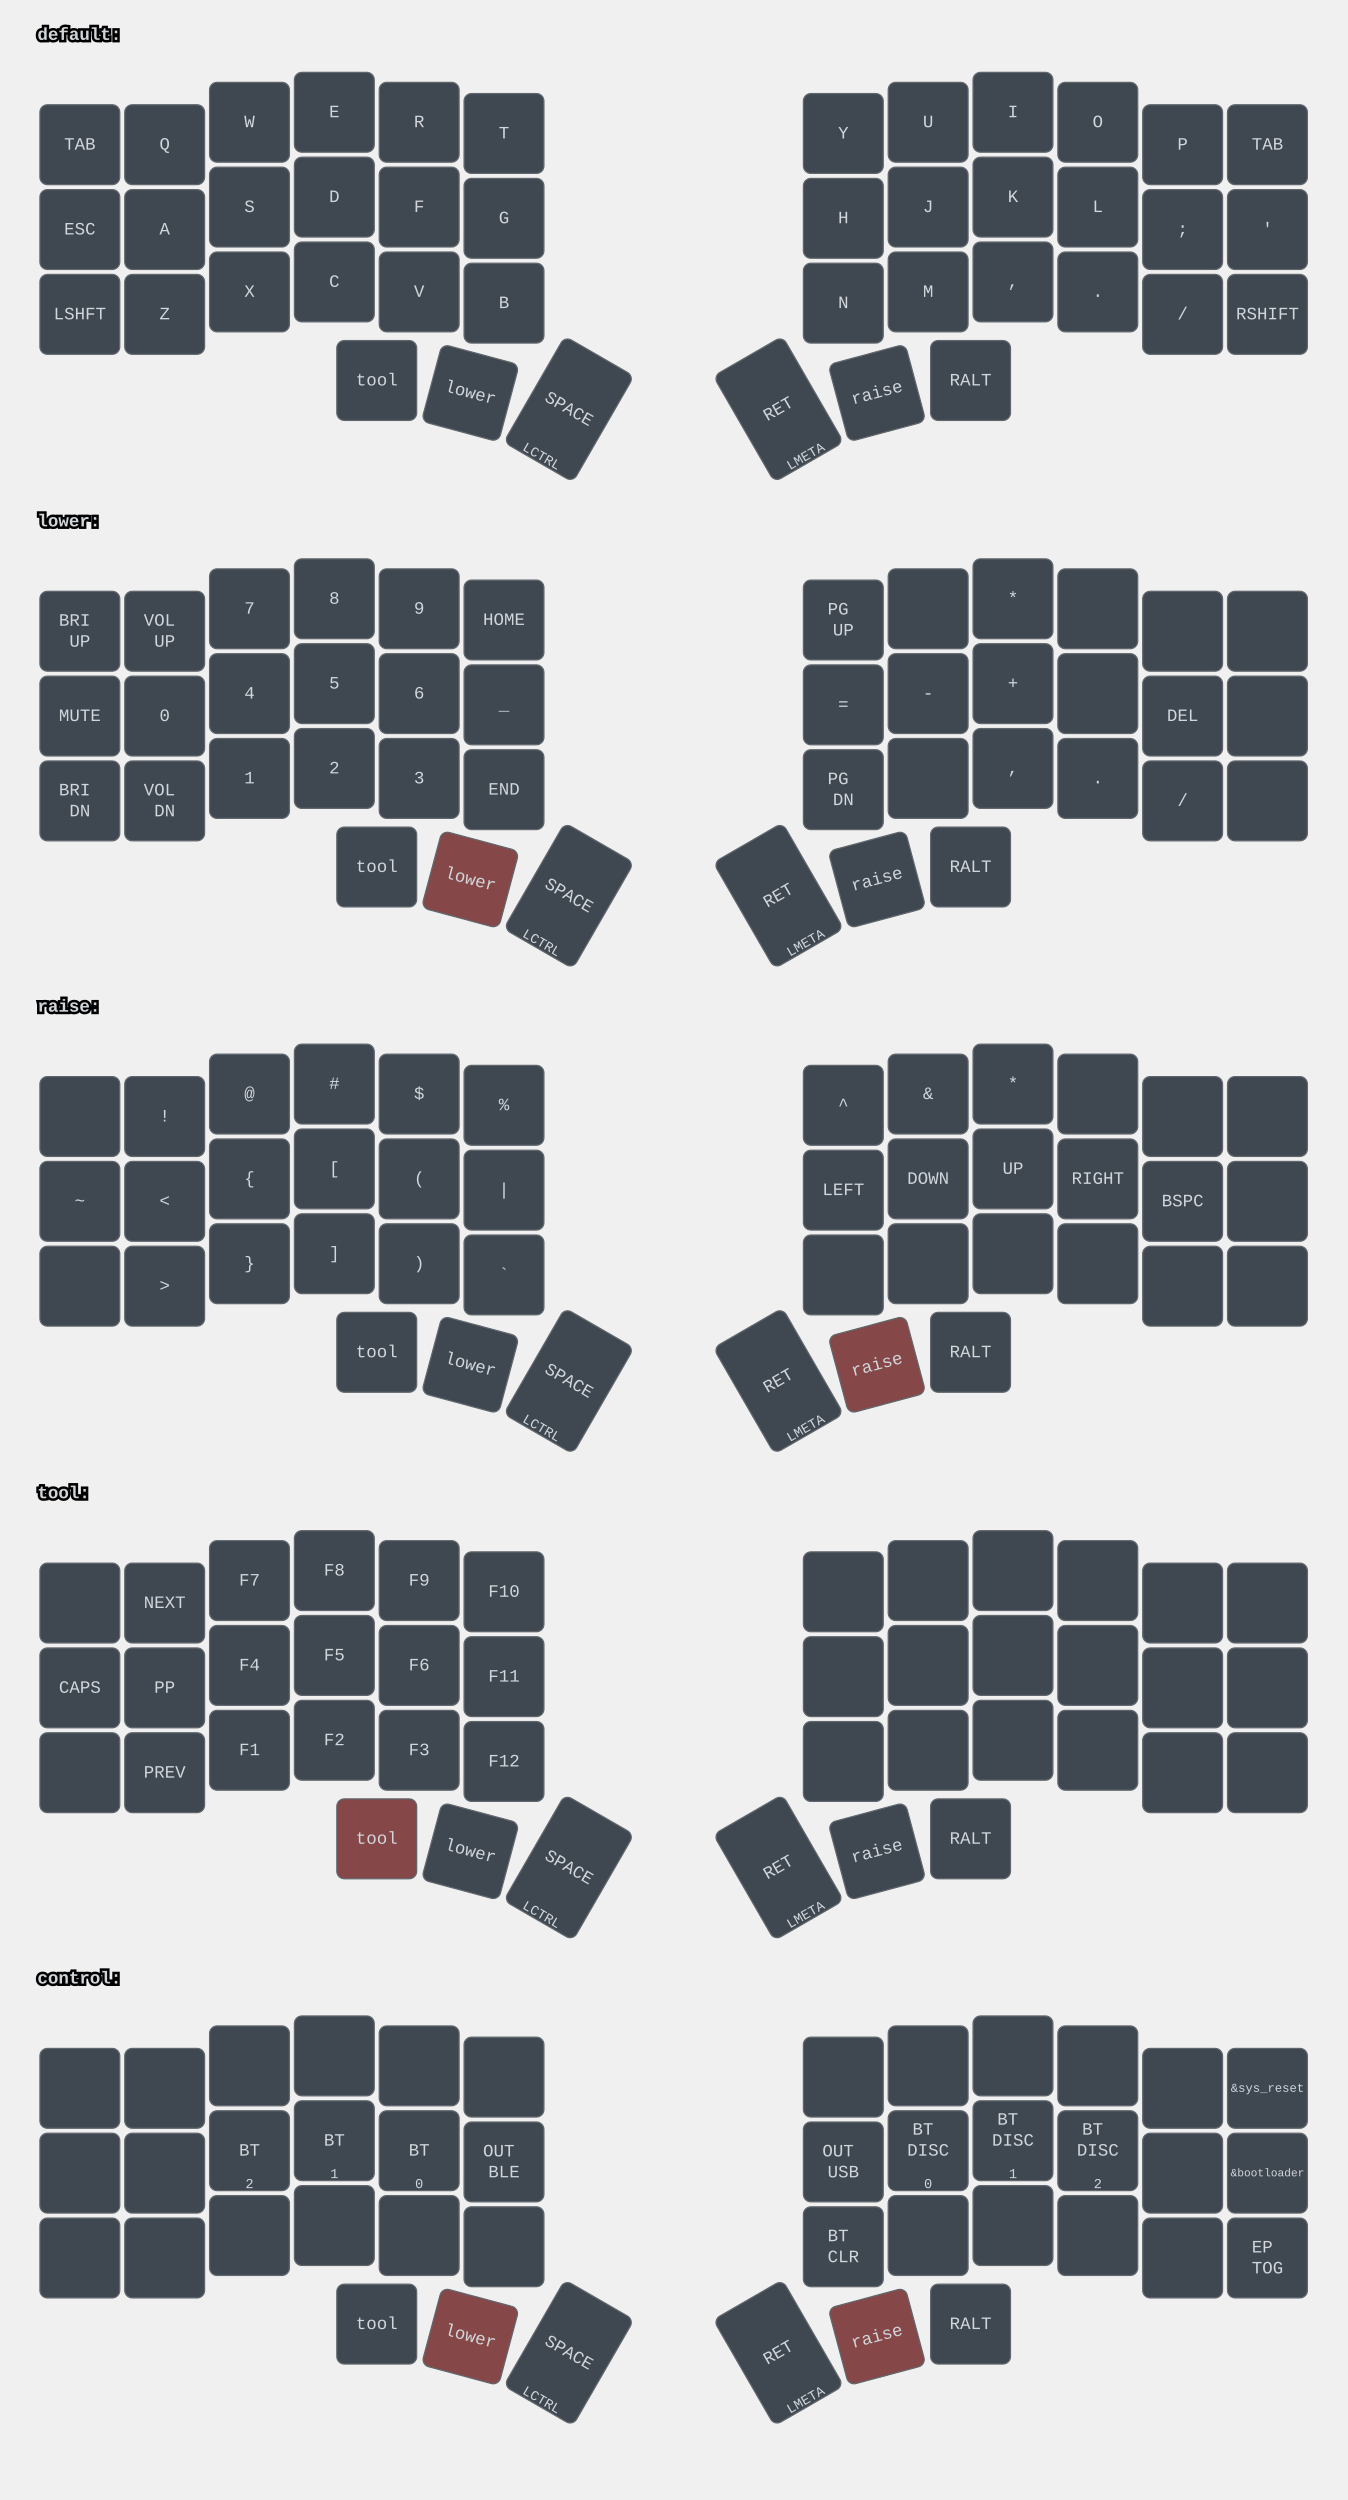
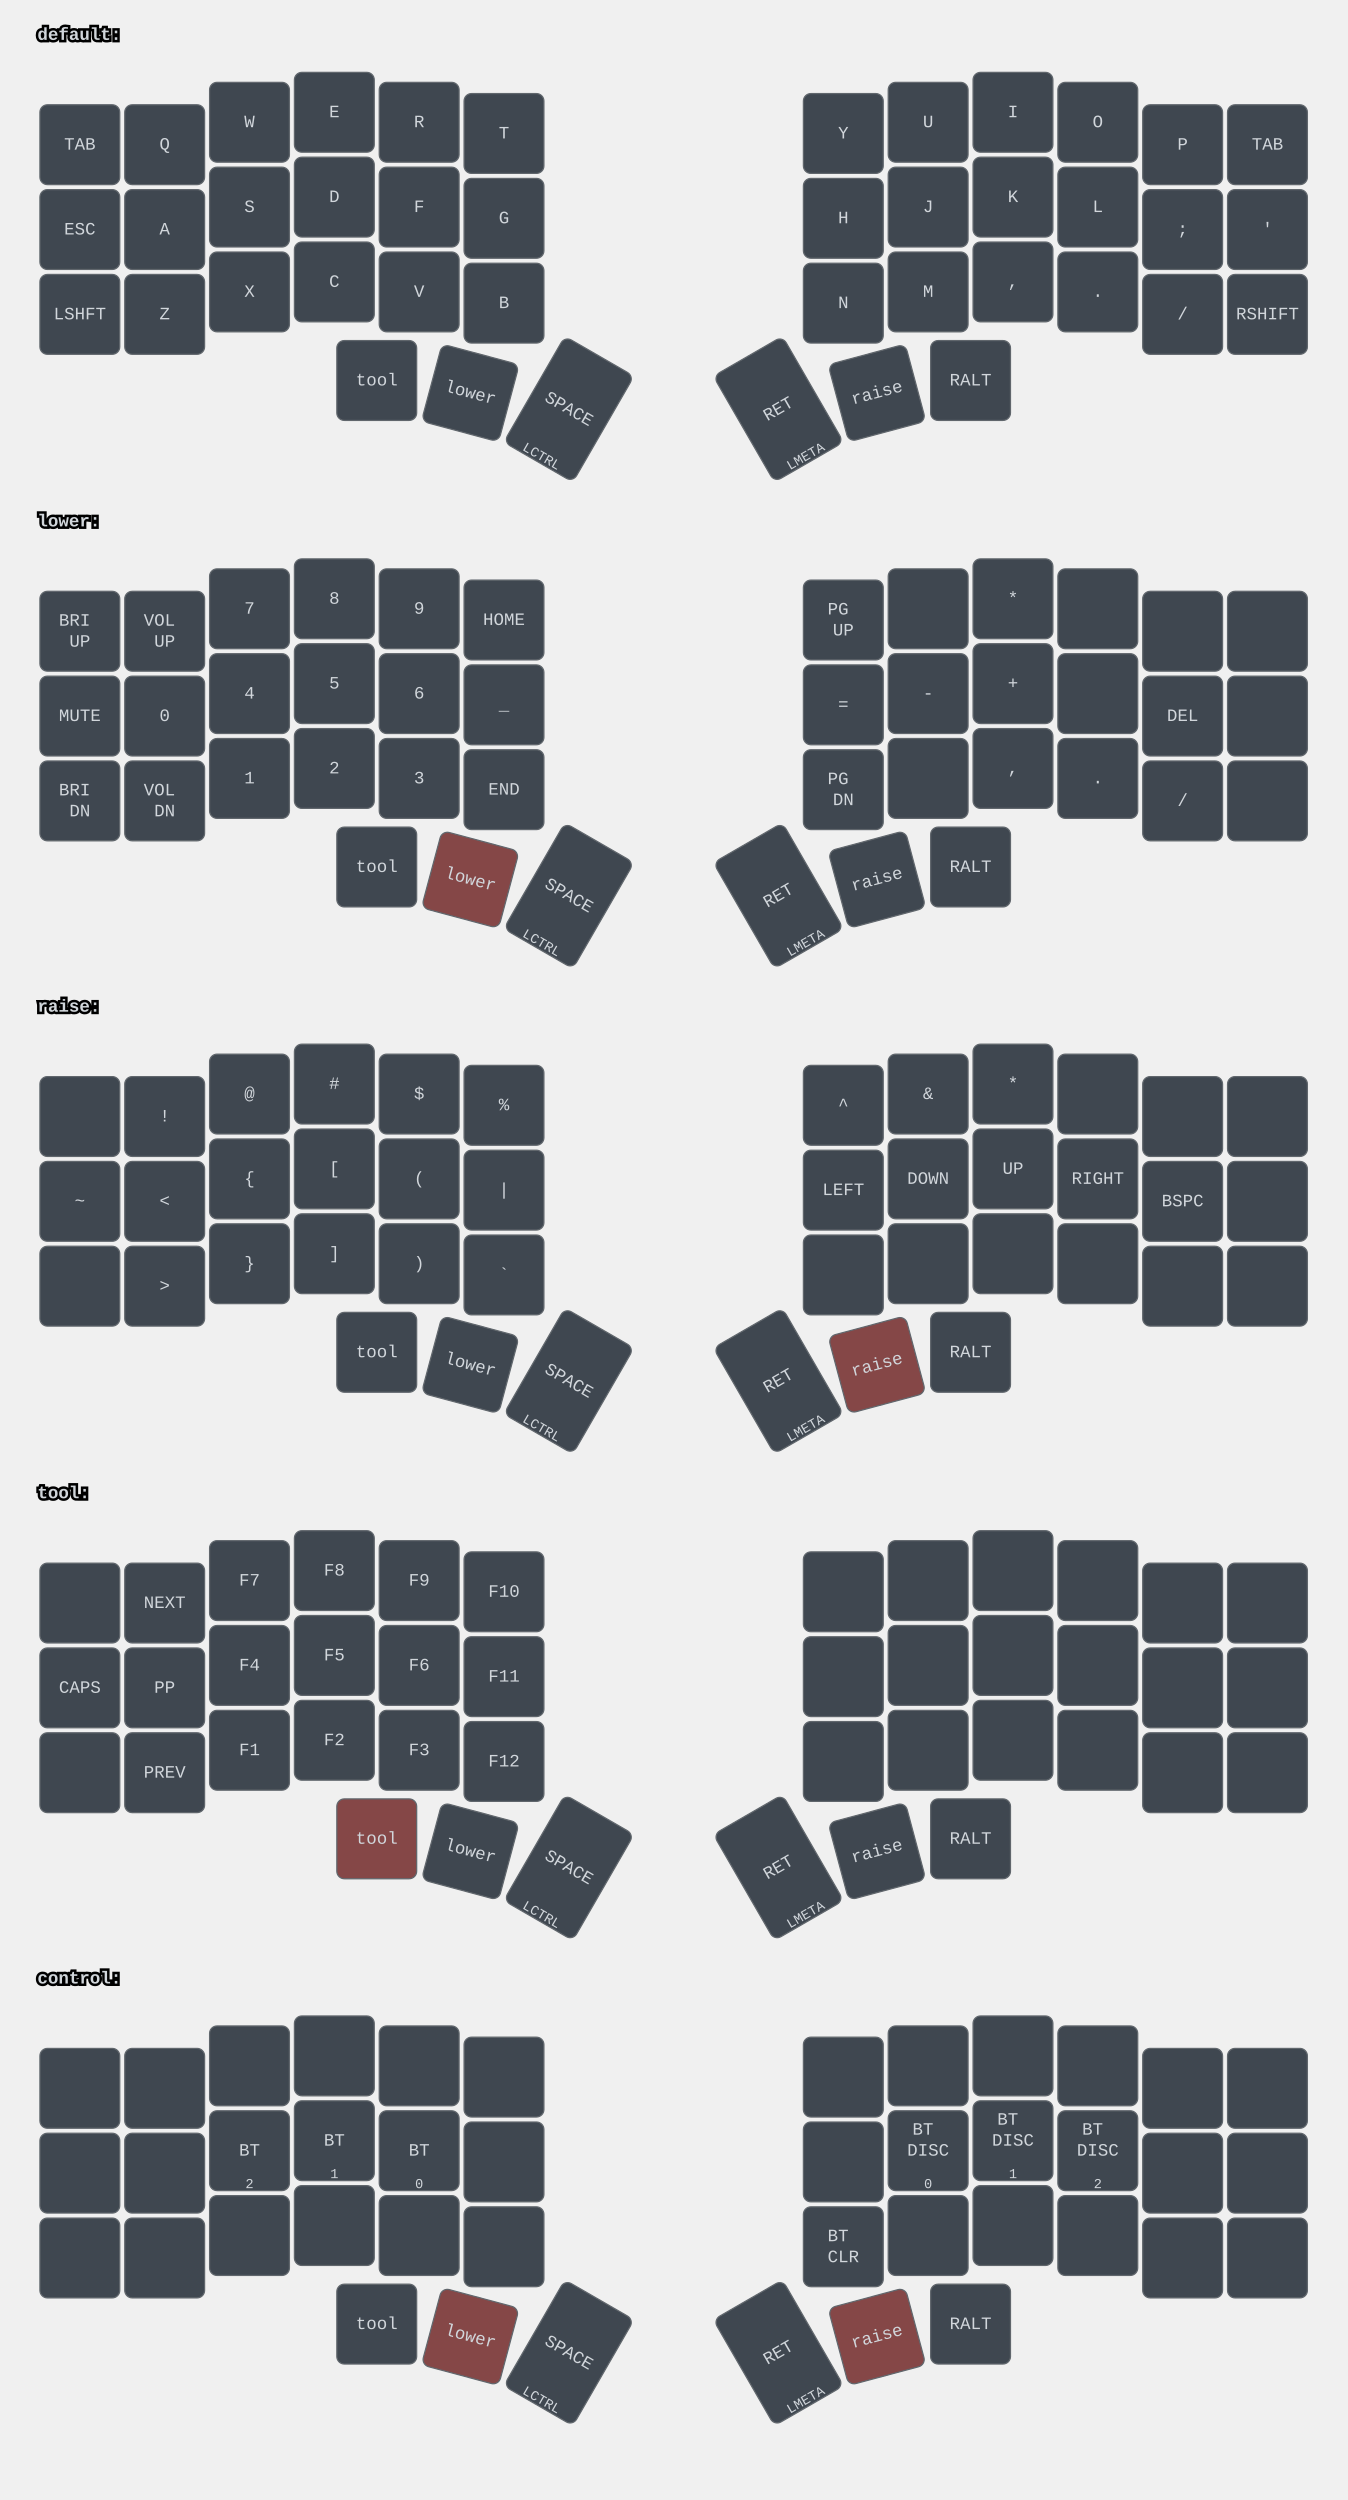
<svg xmlns="http://www.w3.org/2000/svg" width="1080" height="2004" viewBox="0 0 1080 2004" class="keymap">
  <style>/* inherit to force styles through use tags */
svg path {
    fill: inherit;
}

/* font and background color specifications */
svg.keymap {
    font-family: SFMono-Regular,Consolas,Liberation Mono,Menlo,monospace;
    font-size: 14px;
    font-kerning: normal;
    text-rendering: optimizeLegibility;
    fill: #24292e;
}

/* default key styling */
rect.key {
    fill: #f6f8fa;
}

rect.key, rect.combo {
    stroke: #c9cccf;
    stroke-width: 1;
}

/* default key side styling, only used is draw_key_sides is set */
rect.side {
    filter: brightness(90%);
}

/* color accent for combo boxes */
rect.combo, rect.combo-separate {
    fill: #cdf;
}

/* color accent for held keys */
rect.held, rect.combo.held {
    fill: #fdd;
}

/* color accent for ghost (optional) keys */
rect.ghost, rect.combo.ghost {
    stroke-dasharray: 4, 4;
    stroke-width: 2;
}

text {
    text-anchor: middle;
    dominant-baseline: middle;
}

/* styling for layer labels */
text.label {
    font-weight: bold;
    text-anchor: start;
    stroke: white;
    stroke-width: 4;
    paint-order: stroke;
}

/* styling for optional footer */
text.footer {
    text-anchor: end;
    dominant-baseline: auto;
    stroke: white;
    stroke-width: 4;
    paint-order: stroke;
}

/* styling for combo tap, and key hold/shifted label text */
text.combo, text.hold, text.shifted {
    font-size: 11px;
}

text.hold {
    text-anchor: middle;
    dominant-baseline: auto;
}

text.shifted {
    text-anchor: middle;
    dominant-baseline: hanging;
}

/* styling for hold/shifted label text in combo box */
text.combo.hold, text.combo.shifted {
    font-size: 8px;
}

/* lighter symbol for transparent keys */
text.trans {
    fill: #7b7e81;
}

/* styling for combo dendrons */
path.combo {
    stroke-width: 1;
    stroke: gray;
    fill: none;
}

/* Start Tabler Icons Cleanup */
/* cannot use height/width with glyphs */
.icon-tabler &gt; path {
    fill: inherit;
    stroke: inherit;
    stroke-width: 2;
}
/* hide tabler's default box */
.icon-tabler &gt; path[stroke="none"][fill="none"] {
    visibility: hidden;
}
/* End Tabler Icons Cleanup */

svg.keymap { fill: #d1d6db; }
rect.key { fill: #3f4750; }
rect.key, rect.combo { stroke: #60666c; }
rect.combo, rect.combo-separate { fill: #1f3d7a; }
rect.held, rect.combo.held { fill: #854747; }
text.label, text.footer { stroke: black; }
text.trans { fill: #7e8184; }
path.combo { stroke: #7f7f7f; }
</style>
  <g transform="translate(30, 0)" class="layer-default">
    <text x="0" y="28" class="label">default:</text>
    <g transform="translate(0, 56)">
      <g transform="translate(34, 60)" class="key keypos-0">
        <rect rx="6" ry="6" x="-32" y="-32" width="64" height="64" class="key" />
        <text x="0" y="0" class="key tap">TAB</text>
      </g>
      <g transform="translate(102, 60)" class="key keypos-1">
        <rect rx="6" ry="6" x="-32" y="-32" width="64" height="64" class="key" />
        <text x="0" y="0" class="key tap">Q</text>
      </g>
      <g transform="translate(170, 42)" class="key keypos-2">
        <rect rx="6" ry="6" x="-32" y="-32" width="64" height="64" class="key" />
        <text x="0" y="0" class="key tap">W</text>
      </g>
      <g transform="translate(238, 34)" class="key keypos-3">
        <rect rx="6" ry="6" x="-32" y="-32" width="64" height="64" class="key" />
        <text x="0" y="0" class="key tap">E</text>
      </g>
      <g transform="translate(306, 42)" class="key keypos-4">
        <rect rx="6" ry="6" x="-32" y="-32" width="64" height="64" class="key" />
        <text x="0" y="0" class="key tap">R</text>
      </g>
      <g transform="translate(374, 51)" class="key keypos-5">
        <rect rx="6" ry="6" x="-32" y="-32" width="64" height="64" class="key" />
        <text x="0" y="0" class="key tap">T</text>
      </g>
      <g transform="translate(646, 51)" class="key keypos-6">
        <rect rx="6" ry="6" x="-32" y="-32" width="64" height="64" class="key" />
        <text x="0" y="0" class="key tap">Y</text>
      </g>
      <g transform="translate(714, 42)" class="key keypos-7">
        <rect rx="6" ry="6" x="-32" y="-32" width="64" height="64" class="key" />
        <text x="0" y="0" class="key tap">U</text>
      </g>
      <g transform="translate(782, 34)" class="key keypos-8">
        <rect rx="6" ry="6" x="-32" y="-32" width="64" height="64" class="key" />
        <text x="0" y="0" class="key tap">I</text>
      </g>
      <g transform="translate(850, 42)" class="key keypos-9">
        <rect rx="6" ry="6" x="-32" y="-32" width="64" height="64" class="key" />
        <text x="0" y="0" class="key tap">O</text>
      </g>
      <g transform="translate(918, 60)" class="key keypos-10">
        <rect rx="6" ry="6" x="-32" y="-32" width="64" height="64" class="key" />
        <text x="0" y="0" class="key tap">P</text>
      </g>
      <g transform="translate(986, 60)" class="key keypos-11">
        <rect rx="6" ry="6" x="-32" y="-32" width="64" height="64" class="key" />
        <text x="0" y="0" class="key tap">TAB</text>
      </g>
      <g transform="translate(34, 128)" class="key keypos-12">
        <rect rx="6" ry="6" x="-32" y="-32" width="64" height="64" class="key" />
        <text x="0" y="0" class="key tap">ESC</text>
      </g>
      <g transform="translate(102, 128)" class="key keypos-13">
        <rect rx="6" ry="6" x="-32" y="-32" width="64" height="64" class="key" />
        <text x="0" y="0" class="key tap">A</text>
      </g>
      <g transform="translate(170, 110)" class="key keypos-14">
        <rect rx="6" ry="6" x="-32" y="-32" width="64" height="64" class="key" />
        <text x="0" y="0" class="key tap">S</text>
      </g>
      <g transform="translate(238, 102)" class="key keypos-15">
        <rect rx="6" ry="6" x="-32" y="-32" width="64" height="64" class="key" />
        <text x="0" y="0" class="key tap">D</text>
      </g>
      <g transform="translate(306, 110)" class="key keypos-16">
        <rect rx="6" ry="6" x="-32" y="-32" width="64" height="64" class="key" />
        <text x="0" y="0" class="key tap">F</text>
      </g>
      <g transform="translate(374, 119)" class="key keypos-17">
        <rect rx="6" ry="6" x="-32" y="-32" width="64" height="64" class="key" />
        <text x="0" y="0" class="key tap">G</text>
      </g>
      <g transform="translate(646, 119)" class="key keypos-18">
        <rect rx="6" ry="6" x="-32" y="-32" width="64" height="64" class="key" />
        <text x="0" y="0" class="key tap">H</text>
      </g>
      <g transform="translate(714, 110)" class="key keypos-19">
        <rect rx="6" ry="6" x="-32" y="-32" width="64" height="64" class="key" />
        <text x="0" y="0" class="key tap">J</text>
      </g>
      <g transform="translate(782, 102)" class="key keypos-20">
        <rect rx="6" ry="6" x="-32" y="-32" width="64" height="64" class="key" />
        <text x="0" y="0" class="key tap">K</text>
      </g>
      <g transform="translate(850, 110)" class="key keypos-21">
        <rect rx="6" ry="6" x="-32" y="-32" width="64" height="64" class="key" />
        <text x="0" y="0" class="key tap">L</text>
      </g>
      <g transform="translate(918, 128)" class="key keypos-22">
        <rect rx="6" ry="6" x="-32" y="-32" width="64" height="64" class="key" />
        <text x="0" y="0" class="key tap">;</text>
      </g>
      <g transform="translate(986, 128)" class="key keypos-23">
        <rect rx="6" ry="6" x="-32" y="-32" width="64" height="64" class="key" />
        <text x="0" y="0" class="key tap">'</text>
      </g>
      <g transform="translate(34, 196)" class="key keypos-24">
        <rect rx="6" ry="6" x="-32" y="-32" width="64" height="64" class="key" />
        <text x="0" y="0" class="key tap">LSHFT</text>
      </g>
      <g transform="translate(102, 196)" class="key keypos-25">
        <rect rx="6" ry="6" x="-32" y="-32" width="64" height="64" class="key" />
        <text x="0" y="0" class="key tap">Z</text>
      </g>
      <g transform="translate(170, 178)" class="key keypos-26">
        <rect rx="6" ry="6" x="-32" y="-32" width="64" height="64" class="key" />
        <text x="0" y="0" class="key tap">X</text>
      </g>
      <g transform="translate(238, 170)" class="key keypos-27">
        <rect rx="6" ry="6" x="-32" y="-32" width="64" height="64" class="key" />
        <text x="0" y="0" class="key tap">C</text>
      </g>
      <g transform="translate(306, 178)" class="key keypos-28">
        <rect rx="6" ry="6" x="-32" y="-32" width="64" height="64" class="key" />
        <text x="0" y="0" class="key tap">V</text>
      </g>
      <g transform="translate(374, 187)" class="key keypos-29">
        <rect rx="6" ry="6" x="-32" y="-32" width="64" height="64" class="key" />
        <text x="0" y="0" class="key tap">B</text>
      </g>
      <g transform="translate(646, 187)" class="key keypos-30">
        <rect rx="6" ry="6" x="-32" y="-32" width="64" height="64" class="key" />
        <text x="0" y="0" class="key tap">N</text>
      </g>
      <g transform="translate(714, 178)" class="key keypos-31">
        <rect rx="6" ry="6" x="-32" y="-32" width="64" height="64" class="key" />
        <text x="0" y="0" class="key tap">M</text>
      </g>
      <g transform="translate(782, 170)" class="key keypos-32">
        <rect rx="6" ry="6" x="-32" y="-32" width="64" height="64" class="key" />
        <text x="0" y="0" class="key tap">,</text>
      </g>
      <g transform="translate(850, 178)" class="key keypos-33">
        <rect rx="6" ry="6" x="-32" y="-32" width="64" height="64" class="key" />
        <text x="0" y="0" class="key tap">.</text>
      </g>
      <g transform="translate(918, 196)" class="key keypos-34">
        <rect rx="6" ry="6" x="-32" y="-32" width="64" height="64" class="key" />
        <text x="0" y="0" class="key tap">/</text>
      </g>
      <g transform="translate(986, 196)" class="key keypos-35">
        <rect rx="6" ry="6" x="-32" y="-32" width="64" height="64" class="key" />
        <text x="0" y="0" class="key tap">RSHIFT</text>
      </g>
      <g transform="translate(272, 249)" class="key keypos-36">
        <rect rx="6" ry="6" x="-32" y="-32" width="64" height="64" class="key" />
        <text x="0" y="0" class="key tap">tool</text>
      </g>
      <g transform="translate(347, 259) rotate(15.0)" class="key keypos-37">
        <rect rx="6" ry="6" x="-32" y="-32" width="64" height="64" class="key" />
        <text x="0" y="0" class="key tap">lower</text>
      </g>
      <g transform="translate(426, 272) rotate(30.0)" class="key keypos-38">
        <rect rx="6" ry="6" x="-32" y="-49" width="64" height="98" class="key" />
        <text x="0" y="0" class="key tap">SPACE</text>
        <text x="0" y="47" class="key hold">LCTRL</text>
      </g>
      <g transform="translate(594, 272) rotate(-30.0)" class="key keypos-39">
        <rect rx="6" ry="6" x="-32" y="-49" width="64" height="98" class="key" />
        <text x="0" y="0" class="key tap">RET</text>
        <text x="0" y="47" class="key hold">LMETA</text>
      </g>
      <g transform="translate(673, 259) rotate(-15.0)" class="key keypos-40">
        <rect rx="6" ry="6" x="-32" y="-32" width="64" height="64" class="key" />
        <text x="0" y="0" class="key tap">raise</text>
      </g>
      <g transform="translate(748, 249)" class="key keypos-41">
        <rect rx="6" ry="6" x="-32" y="-32" width="64" height="64" class="key" />
        <text x="0" y="0" class="key tap">RALT</text>
      </g>
    </g>
  </g>
  <g transform="translate(30, 390)" class="layer-lower">
    <text x="0" y="28" class="label">lower:</text>
    <g transform="translate(0, 56)">
      <g transform="translate(34, 60)" class="key keypos-0">
        <rect rx="6" ry="6" x="-32" y="-32" width="64" height="64" class="key" />
        <text x="0" y="0" class="key tap">
          <tspan x="0" dy="-0.6em">BRI</tspan>
          <tspan x="0" dy="1.2em">UP</tspan>
        </text>
      </g>
      <g transform="translate(102, 60)" class="key keypos-1">
        <rect rx="6" ry="6" x="-32" y="-32" width="64" height="64" class="key" />
        <text x="0" y="0" class="key tap">
          <tspan x="0" dy="-0.6em">VOL</tspan>
          <tspan x="0" dy="1.2em">UP</tspan>
        </text>
      </g>
      <g transform="translate(170, 42)" class="key keypos-2">
        <rect rx="6" ry="6" x="-32" y="-32" width="64" height="64" class="key" />
        <text x="0" y="0" class="key tap">7</text>
      </g>
      <g transform="translate(238, 34)" class="key keypos-3">
        <rect rx="6" ry="6" x="-32" y="-32" width="64" height="64" class="key" />
        <text x="0" y="0" class="key tap">8</text>
      </g>
      <g transform="translate(306, 42)" class="key keypos-4">
        <rect rx="6" ry="6" x="-32" y="-32" width="64" height="64" class="key" />
        <text x="0" y="0" class="key tap">9</text>
      </g>
      <g transform="translate(374, 51)" class="key keypos-5">
        <rect rx="6" ry="6" x="-32" y="-32" width="64" height="64" class="key" />
        <text x="0" y="0" class="key tap">HOME</text>
      </g>
      <g transform="translate(646, 51)" class="key keypos-6">
        <rect rx="6" ry="6" x="-32" y="-32" width="64" height="64" class="key" />
        <text x="0" y="0" class="key tap">
          <tspan x="0" dy="-0.6em">PG</tspan>
          <tspan x="0" dy="1.2em">UP</tspan>
        </text>
      </g>
      <g transform="translate(714, 42)" class="key keypos-7">
        <rect rx="6" ry="6" x="-32" y="-32" width="64" height="64" class="key" />
      </g>
      <g transform="translate(782, 34)" class="key keypos-8">
        <rect rx="6" ry="6" x="-32" y="-32" width="64" height="64" class="key" />
        <text x="0" y="0" class="key tap">*</text>
      </g>
      <g transform="translate(850, 42)" class="key keypos-9">
        <rect rx="6" ry="6" x="-32" y="-32" width="64" height="64" class="key" />
      </g>
      <g transform="translate(918, 60)" class="key keypos-10">
        <rect rx="6" ry="6" x="-32" y="-32" width="64" height="64" class="key" />
      </g>
      <g transform="translate(986, 60)" class="key keypos-11">
        <rect rx="6" ry="6" x="-32" y="-32" width="64" height="64" class="key" />
      </g>
      <g transform="translate(34, 128)" class="key keypos-12">
        <rect rx="6" ry="6" x="-32" y="-32" width="64" height="64" class="key" />
        <text x="0" y="0" class="key tap">MUTE</text>
      </g>
      <g transform="translate(102, 128)" class="key keypos-13">
        <rect rx="6" ry="6" x="-32" y="-32" width="64" height="64" class="key" />
        <text x="0" y="0" class="key tap">0</text>
      </g>
      <g transform="translate(170, 110)" class="key keypos-14">
        <rect rx="6" ry="6" x="-32" y="-32" width="64" height="64" class="key" />
        <text x="0" y="0" class="key tap">4</text>
      </g>
      <g transform="translate(238, 102)" class="key keypos-15">
        <rect rx="6" ry="6" x="-32" y="-32" width="64" height="64" class="key" />
        <text x="0" y="0" class="key tap">5</text>
      </g>
      <g transform="translate(306, 110)" class="key keypos-16">
        <rect rx="6" ry="6" x="-32" y="-32" width="64" height="64" class="key" />
        <text x="0" y="0" class="key tap">6</text>
      </g>
      <g transform="translate(374, 119)" class="key keypos-17">
        <rect rx="6" ry="6" x="-32" y="-32" width="64" height="64" class="key" />
        <text x="0" y="0" class="key tap">_</text>
      </g>
      <g transform="translate(646, 119)" class="key keypos-18">
        <rect rx="6" ry="6" x="-32" y="-32" width="64" height="64" class="key" />
        <text x="0" y="0" class="key tap">=</text>
      </g>
      <g transform="translate(714, 110)" class="key keypos-19">
        <rect rx="6" ry="6" x="-32" y="-32" width="64" height="64" class="key" />
        <text x="0" y="0" class="key tap">-</text>
      </g>
      <g transform="translate(782, 102)" class="key keypos-20">
        <rect rx="6" ry="6" x="-32" y="-32" width="64" height="64" class="key" />
        <text x="0" y="0" class="key tap">+</text>
      </g>
      <g transform="translate(850, 110)" class="key keypos-21">
        <rect rx="6" ry="6" x="-32" y="-32" width="64" height="64" class="key" />
      </g>
      <g transform="translate(918, 128)" class="key keypos-22">
        <rect rx="6" ry="6" x="-32" y="-32" width="64" height="64" class="key" />
        <text x="0" y="0" class="key tap">DEL</text>
      </g>
      <g transform="translate(986, 128)" class="key keypos-23">
        <rect rx="6" ry="6" x="-32" y="-32" width="64" height="64" class="key" />
      </g>
      <g transform="translate(34, 196)" class="key keypos-24">
        <rect rx="6" ry="6" x="-32" y="-32" width="64" height="64" class="key" />
        <text x="0" y="0" class="key tap">
          <tspan x="0" dy="-0.6em">BRI</tspan>
          <tspan x="0" dy="1.2em">DN</tspan>
        </text>
      </g>
      <g transform="translate(102, 196)" class="key keypos-25">
        <rect rx="6" ry="6" x="-32" y="-32" width="64" height="64" class="key" />
        <text x="0" y="0" class="key tap">
          <tspan x="0" dy="-0.6em">VOL</tspan>
          <tspan x="0" dy="1.2em">DN</tspan>
        </text>
      </g>
      <g transform="translate(170, 178)" class="key keypos-26">
        <rect rx="6" ry="6" x="-32" y="-32" width="64" height="64" class="key" />
        <text x="0" y="0" class="key tap">1</text>
      </g>
      <g transform="translate(238, 170)" class="key keypos-27">
        <rect rx="6" ry="6" x="-32" y="-32" width="64" height="64" class="key" />
        <text x="0" y="0" class="key tap">2</text>
      </g>
      <g transform="translate(306, 178)" class="key keypos-28">
        <rect rx="6" ry="6" x="-32" y="-32" width="64" height="64" class="key" />
        <text x="0" y="0" class="key tap">3</text>
      </g>
      <g transform="translate(374, 187)" class="key keypos-29">
        <rect rx="6" ry="6" x="-32" y="-32" width="64" height="64" class="key" />
        <text x="0" y="0" class="key tap">END</text>
      </g>
      <g transform="translate(646, 187)" class="key keypos-30">
        <rect rx="6" ry="6" x="-32" y="-32" width="64" height="64" class="key" />
        <text x="0" y="0" class="key tap">
          <tspan x="0" dy="-0.6em">PG</tspan>
          <tspan x="0" dy="1.2em">DN</tspan>
        </text>
      </g>
      <g transform="translate(714, 178)" class="key keypos-31">
        <rect rx="6" ry="6" x="-32" y="-32" width="64" height="64" class="key" />
      </g>
      <g transform="translate(782, 170)" class="key keypos-32">
        <rect rx="6" ry="6" x="-32" y="-32" width="64" height="64" class="key" />
        <text x="0" y="0" class="key tap">,</text>
      </g>
      <g transform="translate(850, 178)" class="key keypos-33">
        <rect rx="6" ry="6" x="-32" y="-32" width="64" height="64" class="key" />
        <text x="0" y="0" class="key tap">.</text>
      </g>
      <g transform="translate(918, 196)" class="key keypos-34">
        <rect rx="6" ry="6" x="-32" y="-32" width="64" height="64" class="key" />
        <text x="0" y="0" class="key tap">/</text>
      </g>
      <g transform="translate(986, 196)" class="key keypos-35">
        <rect rx="6" ry="6" x="-32" y="-32" width="64" height="64" class="key" />
      </g>
      <g transform="translate(272, 249)" class="key keypos-36">
        <rect rx="6" ry="6" x="-32" y="-32" width="64" height="64" class="key" />
        <text x="0" y="0" class="key tap">tool</text>
      </g>
      <g transform="translate(347, 259) rotate(15.0)" class="key held keypos-37">
        <rect rx="6" ry="6" x="-32" y="-32" width="64" height="64" class="key held" />
        <text x="0" y="0" class="key held tap">lower</text>
      </g>
      <g transform="translate(426, 272) rotate(30.0)" class="key keypos-38">
        <rect rx="6" ry="6" x="-32" y="-49" width="64" height="98" class="key" />
        <text x="0" y="0" class="key tap">SPACE</text>
        <text x="0" y="47" class="key hold">LCTRL</text>
      </g>
      <g transform="translate(594, 272) rotate(-30.0)" class="key keypos-39">
        <rect rx="6" ry="6" x="-32" y="-49" width="64" height="98" class="key" />
        <text x="0" y="0" class="key tap">RET</text>
        <text x="0" y="47" class="key hold">LMETA</text>
      </g>
      <g transform="translate(673, 259) rotate(-15.0)" class="key keypos-40">
        <rect rx="6" ry="6" x="-32" y="-32" width="64" height="64" class="key" />
        <text x="0" y="0" class="key tap">raise</text>
      </g>
      <g transform="translate(748, 249)" class="key keypos-41">
        <rect rx="6" ry="6" x="-32" y="-32" width="64" height="64" class="key" />
        <text x="0" y="0" class="key tap">RALT</text>
      </g>
    </g>
  </g>
  <g transform="translate(30, 779)" class="layer-raise">
    <text x="0" y="28" class="label">raise:</text>
    <g transform="translate(0, 56)">
      <g transform="translate(34, 60)" class="key keypos-0">
        <rect rx="6" ry="6" x="-32" y="-32" width="64" height="64" class="key" />
      </g>
      <g transform="translate(102, 60)" class="key keypos-1">
        <rect rx="6" ry="6" x="-32" y="-32" width="64" height="64" class="key" />
        <text x="0" y="0" class="key tap">!</text>
      </g>
      <g transform="translate(170, 42)" class="key keypos-2">
        <rect rx="6" ry="6" x="-32" y="-32" width="64" height="64" class="key" />
        <text x="0" y="0" class="key tap">@</text>
      </g>
      <g transform="translate(238, 34)" class="key keypos-3">
        <rect rx="6" ry="6" x="-32" y="-32" width="64" height="64" class="key" />
        <text x="0" y="0" class="key tap">#</text>
      </g>
      <g transform="translate(306, 42)" class="key keypos-4">
        <rect rx="6" ry="6" x="-32" y="-32" width="64" height="64" class="key" />
        <text x="0" y="0" class="key tap">$</text>
      </g>
      <g transform="translate(374, 51)" class="key keypos-5">
        <rect rx="6" ry="6" x="-32" y="-32" width="64" height="64" class="key" />
        <text x="0" y="0" class="key tap">%</text>
      </g>
      <g transform="translate(646, 51)" class="key keypos-6">
        <rect rx="6" ry="6" x="-32" y="-32" width="64" height="64" class="key" />
        <text x="0" y="0" class="key tap">^</text>
      </g>
      <g transform="translate(714, 42)" class="key keypos-7">
        <rect rx="6" ry="6" x="-32" y="-32" width="64" height="64" class="key" />
        <text x="0" y="0" class="key tap">&amp;</text>
      </g>
      <g transform="translate(782, 34)" class="key keypos-8">
        <rect rx="6" ry="6" x="-32" y="-32" width="64" height="64" class="key" />
        <text x="0" y="0" class="key tap">*</text>
      </g>
      <g transform="translate(850, 42)" class="key keypos-9">
        <rect rx="6" ry="6" x="-32" y="-32" width="64" height="64" class="key" />
      </g>
      <g transform="translate(918, 60)" class="key keypos-10">
        <rect rx="6" ry="6" x="-32" y="-32" width="64" height="64" class="key" />
      </g>
      <g transform="translate(986, 60)" class="key keypos-11">
        <rect rx="6" ry="6" x="-32" y="-32" width="64" height="64" class="key" />
      </g>
      <g transform="translate(34, 128)" class="key keypos-12">
        <rect rx="6" ry="6" x="-32" y="-32" width="64" height="64" class="key" />
        <text x="0" y="0" class="key tap">~</text>
      </g>
      <g transform="translate(102, 128)" class="key keypos-13">
        <rect rx="6" ry="6" x="-32" y="-32" width="64" height="64" class="key" />
        <text x="0" y="0" class="key tap">&lt;</text>
      </g>
      <g transform="translate(170, 110)" class="key keypos-14">
        <rect rx="6" ry="6" x="-32" y="-32" width="64" height="64" class="key" />
        <text x="0" y="0" class="key tap">{</text>
      </g>
      <g transform="translate(238, 102)" class="key keypos-15">
        <rect rx="6" ry="6" x="-32" y="-32" width="64" height="64" class="key" />
        <text x="0" y="0" class="key tap">[</text>
      </g>
      <g transform="translate(306, 110)" class="key keypos-16">
        <rect rx="6" ry="6" x="-32" y="-32" width="64" height="64" class="key" />
        <text x="0" y="0" class="key tap">(</text>
      </g>
      <g transform="translate(374, 119)" class="key keypos-17">
        <rect rx="6" ry="6" x="-32" y="-32" width="64" height="64" class="key" />
        <text x="0" y="0" class="key tap">|</text>
      </g>
      <g transform="translate(646, 119)" class="key keypos-18">
        <rect rx="6" ry="6" x="-32" y="-32" width="64" height="64" class="key" />
        <text x="0" y="0" class="key tap">LEFT</text>
      </g>
      <g transform="translate(714, 110)" class="key keypos-19">
        <rect rx="6" ry="6" x="-32" y="-32" width="64" height="64" class="key" />
        <text x="0" y="0" class="key tap">DOWN</text>
      </g>
      <g transform="translate(782, 102)" class="key keypos-20">
        <rect rx="6" ry="6" x="-32" y="-32" width="64" height="64" class="key" />
        <text x="0" y="0" class="key tap">UP</text>
      </g>
      <g transform="translate(850, 110)" class="key keypos-21">
        <rect rx="6" ry="6" x="-32" y="-32" width="64" height="64" class="key" />
        <text x="0" y="0" class="key tap">RIGHT</text>
      </g>
      <g transform="translate(918, 128)" class="key keypos-22">
        <rect rx="6" ry="6" x="-32" y="-32" width="64" height="64" class="key" />
        <text x="0" y="0" class="key tap">BSPC</text>
      </g>
      <g transform="translate(986, 128)" class="key keypos-23">
        <rect rx="6" ry="6" x="-32" y="-32" width="64" height="64" class="key" />
      </g>
      <g transform="translate(34, 196)" class="key keypos-24">
        <rect rx="6" ry="6" x="-32" y="-32" width="64" height="64" class="key" />
      </g>
      <g transform="translate(102, 196)" class="key keypos-25">
        <rect rx="6" ry="6" x="-32" y="-32" width="64" height="64" class="key" />
        <text x="0" y="0" class="key tap">&gt;</text>
      </g>
      <g transform="translate(170, 178)" class="key keypos-26">
        <rect rx="6" ry="6" x="-32" y="-32" width="64" height="64" class="key" />
        <text x="0" y="0" class="key tap">}</text>
      </g>
      <g transform="translate(238, 170)" class="key keypos-27">
        <rect rx="6" ry="6" x="-32" y="-32" width="64" height="64" class="key" />
        <text x="0" y="0" class="key tap">]</text>
      </g>
      <g transform="translate(306, 178)" class="key keypos-28">
        <rect rx="6" ry="6" x="-32" y="-32" width="64" height="64" class="key" />
        <text x="0" y="0" class="key tap">)</text>
      </g>
      <g transform="translate(374, 187)" class="key keypos-29">
        <rect rx="6" ry="6" x="-32" y="-32" width="64" height="64" class="key" />
        <text x="0" y="0" class="key tap">`</text>
      </g>
      <g transform="translate(646, 187)" class="key keypos-30">
        <rect rx="6" ry="6" x="-32" y="-32" width="64" height="64" class="key" />
      </g>
      <g transform="translate(714, 178)" class="key keypos-31">
        <rect rx="6" ry="6" x="-32" y="-32" width="64" height="64" class="key" />
      </g>
      <g transform="translate(782, 170)" class="key keypos-32">
        <rect rx="6" ry="6" x="-32" y="-32" width="64" height="64" class="key" />
      </g>
      <g transform="translate(850, 178)" class="key keypos-33">
        <rect rx="6" ry="6" x="-32" y="-32" width="64" height="64" class="key" />
      </g>
      <g transform="translate(918, 196)" class="key keypos-34">
        <rect rx="6" ry="6" x="-32" y="-32" width="64" height="64" class="key" />
      </g>
      <g transform="translate(986, 196)" class="key keypos-35">
        <rect rx="6" ry="6" x="-32" y="-32" width="64" height="64" class="key" />
      </g>
      <g transform="translate(272, 249)" class="key keypos-36">
        <rect rx="6" ry="6" x="-32" y="-32" width="64" height="64" class="key" />
        <text x="0" y="0" class="key tap">tool</text>
      </g>
      <g transform="translate(347, 259) rotate(15.0)" class="key keypos-37">
        <rect rx="6" ry="6" x="-32" y="-32" width="64" height="64" class="key" />
        <text x="0" y="0" class="key tap">lower</text>
      </g>
      <g transform="translate(426, 272) rotate(30.0)" class="key keypos-38">
        <rect rx="6" ry="6" x="-32" y="-49" width="64" height="98" class="key" />
        <text x="0" y="0" class="key tap">SPACE</text>
        <text x="0" y="47" class="key hold">LCTRL</text>
      </g>
      <g transform="translate(594, 272) rotate(-30.0)" class="key keypos-39">
        <rect rx="6" ry="6" x="-32" y="-49" width="64" height="98" class="key" />
        <text x="0" y="0" class="key tap">RET</text>
        <text x="0" y="47" class="key hold">LMETA</text>
      </g>
      <g transform="translate(673, 259) rotate(-15.0)" class="key held keypos-40">
        <rect rx="6" ry="6" x="-32" y="-32" width="64" height="64" class="key held" />
        <text x="0" y="0" class="key held tap">raise</text>
      </g>
      <g transform="translate(748, 249)" class="key keypos-41">
        <rect rx="6" ry="6" x="-32" y="-32" width="64" height="64" class="key" />
        <text x="0" y="0" class="key tap">RALT</text>
      </g>
    </g>
  </g>
  <g transform="translate(30, 1169)" class="layer-tool">
    <text x="0" y="28" class="label">tool:</text>
    <g transform="translate(0, 56)">
      <g transform="translate(34, 60)" class="key keypos-0">
        <rect rx="6" ry="6" x="-32" y="-32" width="64" height="64" class="key" />
      </g>
      <g transform="translate(102, 60)" class="key keypos-1">
        <rect rx="6" ry="6" x="-32" y="-32" width="64" height="64" class="key" />
        <text x="0" y="0" class="key tap">NEXT</text>
      </g>
      <g transform="translate(170, 42)" class="key keypos-2">
        <rect rx="6" ry="6" x="-32" y="-32" width="64" height="64" class="key" />
        <text x="0" y="0" class="key tap">F7</text>
      </g>
      <g transform="translate(238, 34)" class="key keypos-3">
        <rect rx="6" ry="6" x="-32" y="-32" width="64" height="64" class="key" />
        <text x="0" y="0" class="key tap">F8</text>
      </g>
      <g transform="translate(306, 42)" class="key keypos-4">
        <rect rx="6" ry="6" x="-32" y="-32" width="64" height="64" class="key" />
        <text x="0" y="0" class="key tap">F9</text>
      </g>
      <g transform="translate(374, 51)" class="key keypos-5">
        <rect rx="6" ry="6" x="-32" y="-32" width="64" height="64" class="key" />
        <text x="0" y="0" class="key tap">F10</text>
      </g>
      <g transform="translate(646, 51)" class="key keypos-6">
        <rect rx="6" ry="6" x="-32" y="-32" width="64" height="64" class="key" />
      </g>
      <g transform="translate(714, 42)" class="key keypos-7">
        <rect rx="6" ry="6" x="-32" y="-32" width="64" height="64" class="key" />
      </g>
      <g transform="translate(782, 34)" class="key keypos-8">
        <rect rx="6" ry="6" x="-32" y="-32" width="64" height="64" class="key" />
      </g>
      <g transform="translate(850, 42)" class="key keypos-9">
        <rect rx="6" ry="6" x="-32" y="-32" width="64" height="64" class="key" />
      </g>
      <g transform="translate(918, 60)" class="key keypos-10">
        <rect rx="6" ry="6" x="-32" y="-32" width="64" height="64" class="key" />
      </g>
      <g transform="translate(986, 60)" class="key keypos-11">
        <rect rx="6" ry="6" x="-32" y="-32" width="64" height="64" class="key" />
      </g>
      <g transform="translate(34, 128)" class="key keypos-12">
        <rect rx="6" ry="6" x="-32" y="-32" width="64" height="64" class="key" />
        <text x="0" y="0" class="key tap">CAPS</text>
      </g>
      <g transform="translate(102, 128)" class="key keypos-13">
        <rect rx="6" ry="6" x="-32" y="-32" width="64" height="64" class="key" />
        <text x="0" y="0" class="key tap">PP</text>
      </g>
      <g transform="translate(170, 110)" class="key keypos-14">
        <rect rx="6" ry="6" x="-32" y="-32" width="64" height="64" class="key" />
        <text x="0" y="0" class="key tap">F4</text>
      </g>
      <g transform="translate(238, 102)" class="key keypos-15">
        <rect rx="6" ry="6" x="-32" y="-32" width="64" height="64" class="key" />
        <text x="0" y="0" class="key tap">F5</text>
      </g>
      <g transform="translate(306, 110)" class="key keypos-16">
        <rect rx="6" ry="6" x="-32" y="-32" width="64" height="64" class="key" />
        <text x="0" y="0" class="key tap">F6</text>
      </g>
      <g transform="translate(374, 119)" class="key keypos-17">
        <rect rx="6" ry="6" x="-32" y="-32" width="64" height="64" class="key" />
        <text x="0" y="0" class="key tap">F11</text>
      </g>
      <g transform="translate(646, 119)" class="key keypos-18">
        <rect rx="6" ry="6" x="-32" y="-32" width="64" height="64" class="key" />
      </g>
      <g transform="translate(714, 110)" class="key keypos-19">
        <rect rx="6" ry="6" x="-32" y="-32" width="64" height="64" class="key" />
      </g>
      <g transform="translate(782, 102)" class="key keypos-20">
        <rect rx="6" ry="6" x="-32" y="-32" width="64" height="64" class="key" />
      </g>
      <g transform="translate(850, 110)" class="key keypos-21">
        <rect rx="6" ry="6" x="-32" y="-32" width="64" height="64" class="key" />
      </g>
      <g transform="translate(918, 128)" class="key keypos-22">
        <rect rx="6" ry="6" x="-32" y="-32" width="64" height="64" class="key" />
      </g>
      <g transform="translate(986, 128)" class="key keypos-23">
        <rect rx="6" ry="6" x="-32" y="-32" width="64" height="64" class="key" />
      </g>
      <g transform="translate(34, 196)" class="key keypos-24">
        <rect rx="6" ry="6" x="-32" y="-32" width="64" height="64" class="key" />
      </g>
      <g transform="translate(102, 196)" class="key keypos-25">
        <rect rx="6" ry="6" x="-32" y="-32" width="64" height="64" class="key" />
        <text x="0" y="0" class="key tap">PREV</text>
      </g>
      <g transform="translate(170, 178)" class="key keypos-26">
        <rect rx="6" ry="6" x="-32" y="-32" width="64" height="64" class="key" />
        <text x="0" y="0" class="key tap">F1</text>
      </g>
      <g transform="translate(238, 170)" class="key keypos-27">
        <rect rx="6" ry="6" x="-32" y="-32" width="64" height="64" class="key" />
        <text x="0" y="0" class="key tap">F2</text>
      </g>
      <g transform="translate(306, 178)" class="key keypos-28">
        <rect rx="6" ry="6" x="-32" y="-32" width="64" height="64" class="key" />
        <text x="0" y="0" class="key tap">F3</text>
      </g>
      <g transform="translate(374, 187)" class="key keypos-29">
        <rect rx="6" ry="6" x="-32" y="-32" width="64" height="64" class="key" />
        <text x="0" y="0" class="key tap">F12</text>
      </g>
      <g transform="translate(646, 187)" class="key keypos-30">
        <rect rx="6" ry="6" x="-32" y="-32" width="64" height="64" class="key" />
      </g>
      <g transform="translate(714, 178)" class="key keypos-31">
        <rect rx="6" ry="6" x="-32" y="-32" width="64" height="64" class="key" />
      </g>
      <g transform="translate(782, 170)" class="key keypos-32">
        <rect rx="6" ry="6" x="-32" y="-32" width="64" height="64" class="key" />
      </g>
      <g transform="translate(850, 178)" class="key keypos-33">
        <rect rx="6" ry="6" x="-32" y="-32" width="64" height="64" class="key" />
      </g>
      <g transform="translate(918, 196)" class="key keypos-34">
        <rect rx="6" ry="6" x="-32" y="-32" width="64" height="64" class="key" />
      </g>
      <g transform="translate(986, 196)" class="key keypos-35">
        <rect rx="6" ry="6" x="-32" y="-32" width="64" height="64" class="key" />
      </g>
      <g transform="translate(272, 249)" class="key held keypos-36">
        <rect rx="6" ry="6" x="-32" y="-32" width="64" height="64" class="key held" />
        <text x="0" y="0" class="key held tap">tool</text>
      </g>
      <g transform="translate(347, 259) rotate(15.0)" class="key keypos-37">
        <rect rx="6" ry="6" x="-32" y="-32" width="64" height="64" class="key" />
        <text x="0" y="0" class="key tap">lower</text>
      </g>
      <g transform="translate(426, 272) rotate(30.0)" class="key keypos-38">
        <rect rx="6" ry="6" x="-32" y="-49" width="64" height="98" class="key" />
        <text x="0" y="0" class="key tap">SPACE</text>
        <text x="0" y="47" class="key hold">LCTRL</text>
      </g>
      <g transform="translate(594, 272) rotate(-30.0)" class="key keypos-39">
        <rect rx="6" ry="6" x="-32" y="-49" width="64" height="98" class="key" />
        <text x="0" y="0" class="key tap">RET</text>
        <text x="0" y="47" class="key hold">LMETA</text>
      </g>
      <g transform="translate(673, 259) rotate(-15.0)" class="key keypos-40">
        <rect rx="6" ry="6" x="-32" y="-32" width="64" height="64" class="key" />
        <text x="0" y="0" class="key tap">raise</text>
      </g>
      <g transform="translate(748, 249)" class="key keypos-41">
        <rect rx="6" ry="6" x="-32" y="-32" width="64" height="64" class="key" />
        <text x="0" y="0" class="key tap">RALT</text>
      </g>
    </g>
  </g>
  <g transform="translate(30, 1558)" class="layer-control">
    <text x="0" y="28" class="label">control:</text>
    <g transform="translate(0, 56)">
      <g transform="translate(34, 60)" class="key keypos-0">
        <rect rx="6" ry="6" x="-32" y="-32" width="64" height="64" class="key" />
      </g>
      <g transform="translate(102, 60)" class="key keypos-1">
        <rect rx="6" ry="6" x="-32" y="-32" width="64" height="64" class="key" />
      </g>
      <g transform="translate(170, 42)" class="key keypos-2">
        <rect rx="6" ry="6" x="-32" y="-32" width="64" height="64" class="key" />
      </g>
      <g transform="translate(238, 34)" class="key keypos-3">
        <rect rx="6" ry="6" x="-32" y="-32" width="64" height="64" class="key" />
      </g>
      <g transform="translate(306, 42)" class="key keypos-4">
        <rect rx="6" ry="6" x="-32" y="-32" width="64" height="64" class="key" />
      </g>
      <g transform="translate(374, 51)" class="key keypos-5">
        <rect rx="6" ry="6" x="-32" y="-32" width="64" height="64" class="key" />
      </g>
      <g transform="translate(646, 51)" class="key keypos-6">
        <rect rx="6" ry="6" x="-32" y="-32" width="64" height="64" class="key" />
      </g>
      <g transform="translate(714, 42)" class="key keypos-7">
        <rect rx="6" ry="6" x="-32" y="-32" width="64" height="64" class="key" />
      </g>
      <g transform="translate(782, 34)" class="key keypos-8">
        <rect rx="6" ry="6" x="-32" y="-32" width="64" height="64" class="key" />
      </g>
      <g transform="translate(850, 42)" class="key keypos-9">
        <rect rx="6" ry="6" x="-32" y="-32" width="64" height="64" class="key" />
      </g>
      <g transform="translate(918, 60)" class="key keypos-10">
        <rect rx="6" ry="6" x="-32" y="-32" width="64" height="64" class="key" />
      </g>
      <g transform="translate(986, 60)" class="key keypos-11">
        <rect rx="6" ry="6" x="-32" y="-32" width="64" height="64" class="key" />
-         <text x="0" y="0" class="key tap">
-           <tspan style="font-size: 70%">&amp;sys_reset</tspan>
-         </text>
      </g>
      <g transform="translate(34, 128)" class="key keypos-12">
        <rect rx="6" ry="6" x="-32" y="-32" width="64" height="64" class="key" />
      </g>
      <g transform="translate(102, 128)" class="key keypos-13">
        <rect rx="6" ry="6" x="-32" y="-32" width="64" height="64" class="key" />
      </g>
      <g transform="translate(170, 110)" class="key keypos-14">
        <rect rx="6" ry="6" x="-32" y="-32" width="64" height="64" class="key" />
        <text x="0" y="0" class="key tap">BT</text>
        <text x="0" y="30" class="key hold">2</text>
      </g>
      <g transform="translate(238, 102)" class="key keypos-15">
        <rect rx="6" ry="6" x="-32" y="-32" width="64" height="64" class="key" />
        <text x="0" y="0" class="key tap">BT</text>
        <text x="0" y="30" class="key hold">1</text>
      </g>
      <g transform="translate(306, 110)" class="key keypos-16">
        <rect rx="6" ry="6" x="-32" y="-32" width="64" height="64" class="key" />
        <text x="0" y="0" class="key tap">BT</text>
        <text x="0" y="30" class="key hold">0</text>
      </g>
      <g transform="translate(374, 119)" class="key keypos-17">
        <rect rx="6" ry="6" x="-32" y="-32" width="64" height="64" class="key" />
-         <text x="0" y="0" class="key tap">
-           <tspan x="0" dy="-0.6em">OUT</tspan>
-           <tspan x="0" dy="1.2em">BLE</tspan>
-         </text>
      </g>
      <g transform="translate(646, 119)" class="key keypos-18">
        <rect rx="6" ry="6" x="-32" y="-32" width="64" height="64" class="key" />
-         <text x="0" y="0" class="key tap">
-           <tspan x="0" dy="-0.6em">OUT</tspan>
-           <tspan x="0" dy="1.2em">USB</tspan>
-         </text>
      </g>
      <g transform="translate(714, 110)" class="key keypos-19">
        <rect rx="6" ry="6" x="-32" y="-32" width="64" height="64" class="key" />
        <text x="0" y="0" class="key tap">
          <tspan x="0" dy="-1.2em">BT</tspan>
          <tspan x="0" dy="1.2em">DISC</tspan>
        </text>
        <text x="0" y="30" class="key hold">0</text>
      </g>
      <g transform="translate(782, 102)" class="key keypos-20">
        <rect rx="6" ry="6" x="-32" y="-32" width="64" height="64" class="key" />
        <text x="0" y="0" class="key tap">
          <tspan x="0" dy="-1.2em">BT</tspan>
          <tspan x="0" dy="1.2em">DISC</tspan>
        </text>
        <text x="0" y="30" class="key hold">1</text>
      </g>
      <g transform="translate(850, 110)" class="key keypos-21">
        <rect rx="6" ry="6" x="-32" y="-32" width="64" height="64" class="key" />
        <text x="0" y="0" class="key tap">
          <tspan x="0" dy="-1.2em">BT</tspan>
          <tspan x="0" dy="1.2em">DISC</tspan>
        </text>
        <text x="0" y="30" class="key hold">2</text>
      </g>
      <g transform="translate(918, 128)" class="key keypos-22">
        <rect rx="6" ry="6" x="-32" y="-32" width="64" height="64" class="key" />
      </g>
      <g transform="translate(986, 128)" class="key keypos-23">
        <rect rx="6" ry="6" x="-32" y="-32" width="64" height="64" class="key" />
-         <text x="0" y="0" class="key tap">
-           <tspan style="font-size: 64%">&amp;bootloader</tspan>
-         </text>
      </g>
      <g transform="translate(34, 196)" class="key keypos-24">
        <rect rx="6" ry="6" x="-32" y="-32" width="64" height="64" class="key" />
      </g>
      <g transform="translate(102, 196)" class="key keypos-25">
        <rect rx="6" ry="6" x="-32" y="-32" width="64" height="64" class="key" />
      </g>
      <g transform="translate(170, 178)" class="key keypos-26">
        <rect rx="6" ry="6" x="-32" y="-32" width="64" height="64" class="key" />
      </g>
      <g transform="translate(238, 170)" class="key keypos-27">
        <rect rx="6" ry="6" x="-32" y="-32" width="64" height="64" class="key" />
      </g>
      <g transform="translate(306, 178)" class="key keypos-28">
        <rect rx="6" ry="6" x="-32" y="-32" width="64" height="64" class="key" />
      </g>
      <g transform="translate(374, 187)" class="key keypos-29">
        <rect rx="6" ry="6" x="-32" y="-32" width="64" height="64" class="key" />
      </g>
      <g transform="translate(646, 187)" class="key keypos-30">
        <rect rx="6" ry="6" x="-32" y="-32" width="64" height="64" class="key" />
        <text x="0" y="0" class="key tap">
          <tspan x="0" dy="-0.6em">BT</tspan>
          <tspan x="0" dy="1.2em">CLR</tspan>
        </text>
      </g>
      <g transform="translate(714, 178)" class="key keypos-31">
        <rect rx="6" ry="6" x="-32" y="-32" width="64" height="64" class="key" />
      </g>
      <g transform="translate(782, 170)" class="key keypos-32">
        <rect rx="6" ry="6" x="-32" y="-32" width="64" height="64" class="key" />
      </g>
      <g transform="translate(850, 178)" class="key keypos-33">
        <rect rx="6" ry="6" x="-32" y="-32" width="64" height="64" class="key" />
      </g>
      <g transform="translate(918, 196)" class="key keypos-34">
        <rect rx="6" ry="6" x="-32" y="-32" width="64" height="64" class="key" />
      </g>
      <g transform="translate(986, 196)" class="key keypos-35">
        <rect rx="6" ry="6" x="-32" y="-32" width="64" height="64" class="key" />
-         <text x="0" y="0" class="key tap">
-           <tspan x="0" dy="-0.6em">EP</tspan>
-           <tspan x="0" dy="1.2em">TOG</tspan>
-         </text>
      </g>
      <g transform="translate(272, 249)" class="key keypos-36">
        <rect rx="6" ry="6" x="-32" y="-32" width="64" height="64" class="key" />
        <text x="0" y="0" class="key tap">tool</text>
      </g>
      <g transform="translate(347, 259) rotate(15.0)" class="key held keypos-37">
        <rect rx="6" ry="6" x="-32" y="-32" width="64" height="64" class="key held" />
        <text x="0" y="0" class="key held tap">lower</text>
      </g>
      <g transform="translate(426, 272) rotate(30.0)" class="key keypos-38">
        <rect rx="6" ry="6" x="-32" y="-49" width="64" height="98" class="key" />
        <text x="0" y="0" class="key tap">SPACE</text>
        <text x="0" y="47" class="key hold">LCTRL</text>
      </g>
      <g transform="translate(594, 272) rotate(-30.0)" class="key keypos-39">
        <rect rx="6" ry="6" x="-32" y="-49" width="64" height="98" class="key" />
        <text x="0" y="0" class="key tap">RET</text>
        <text x="0" y="47" class="key hold">LMETA</text>
      </g>
      <g transform="translate(673, 259) rotate(-15.0)" class="key held keypos-40">
        <rect rx="6" ry="6" x="-32" y="-32" width="64" height="64" class="key held" />
        <text x="0" y="0" class="key held tap">raise</text>
      </g>
      <g transform="translate(748, 249)" class="key keypos-41">
        <rect rx="6" ry="6" x="-32" y="-32" width="64" height="64" class="key" />
        <text x="0" y="0" class="key tap">RALT</text>
      </g>
    </g>
  </g>
</svg>
